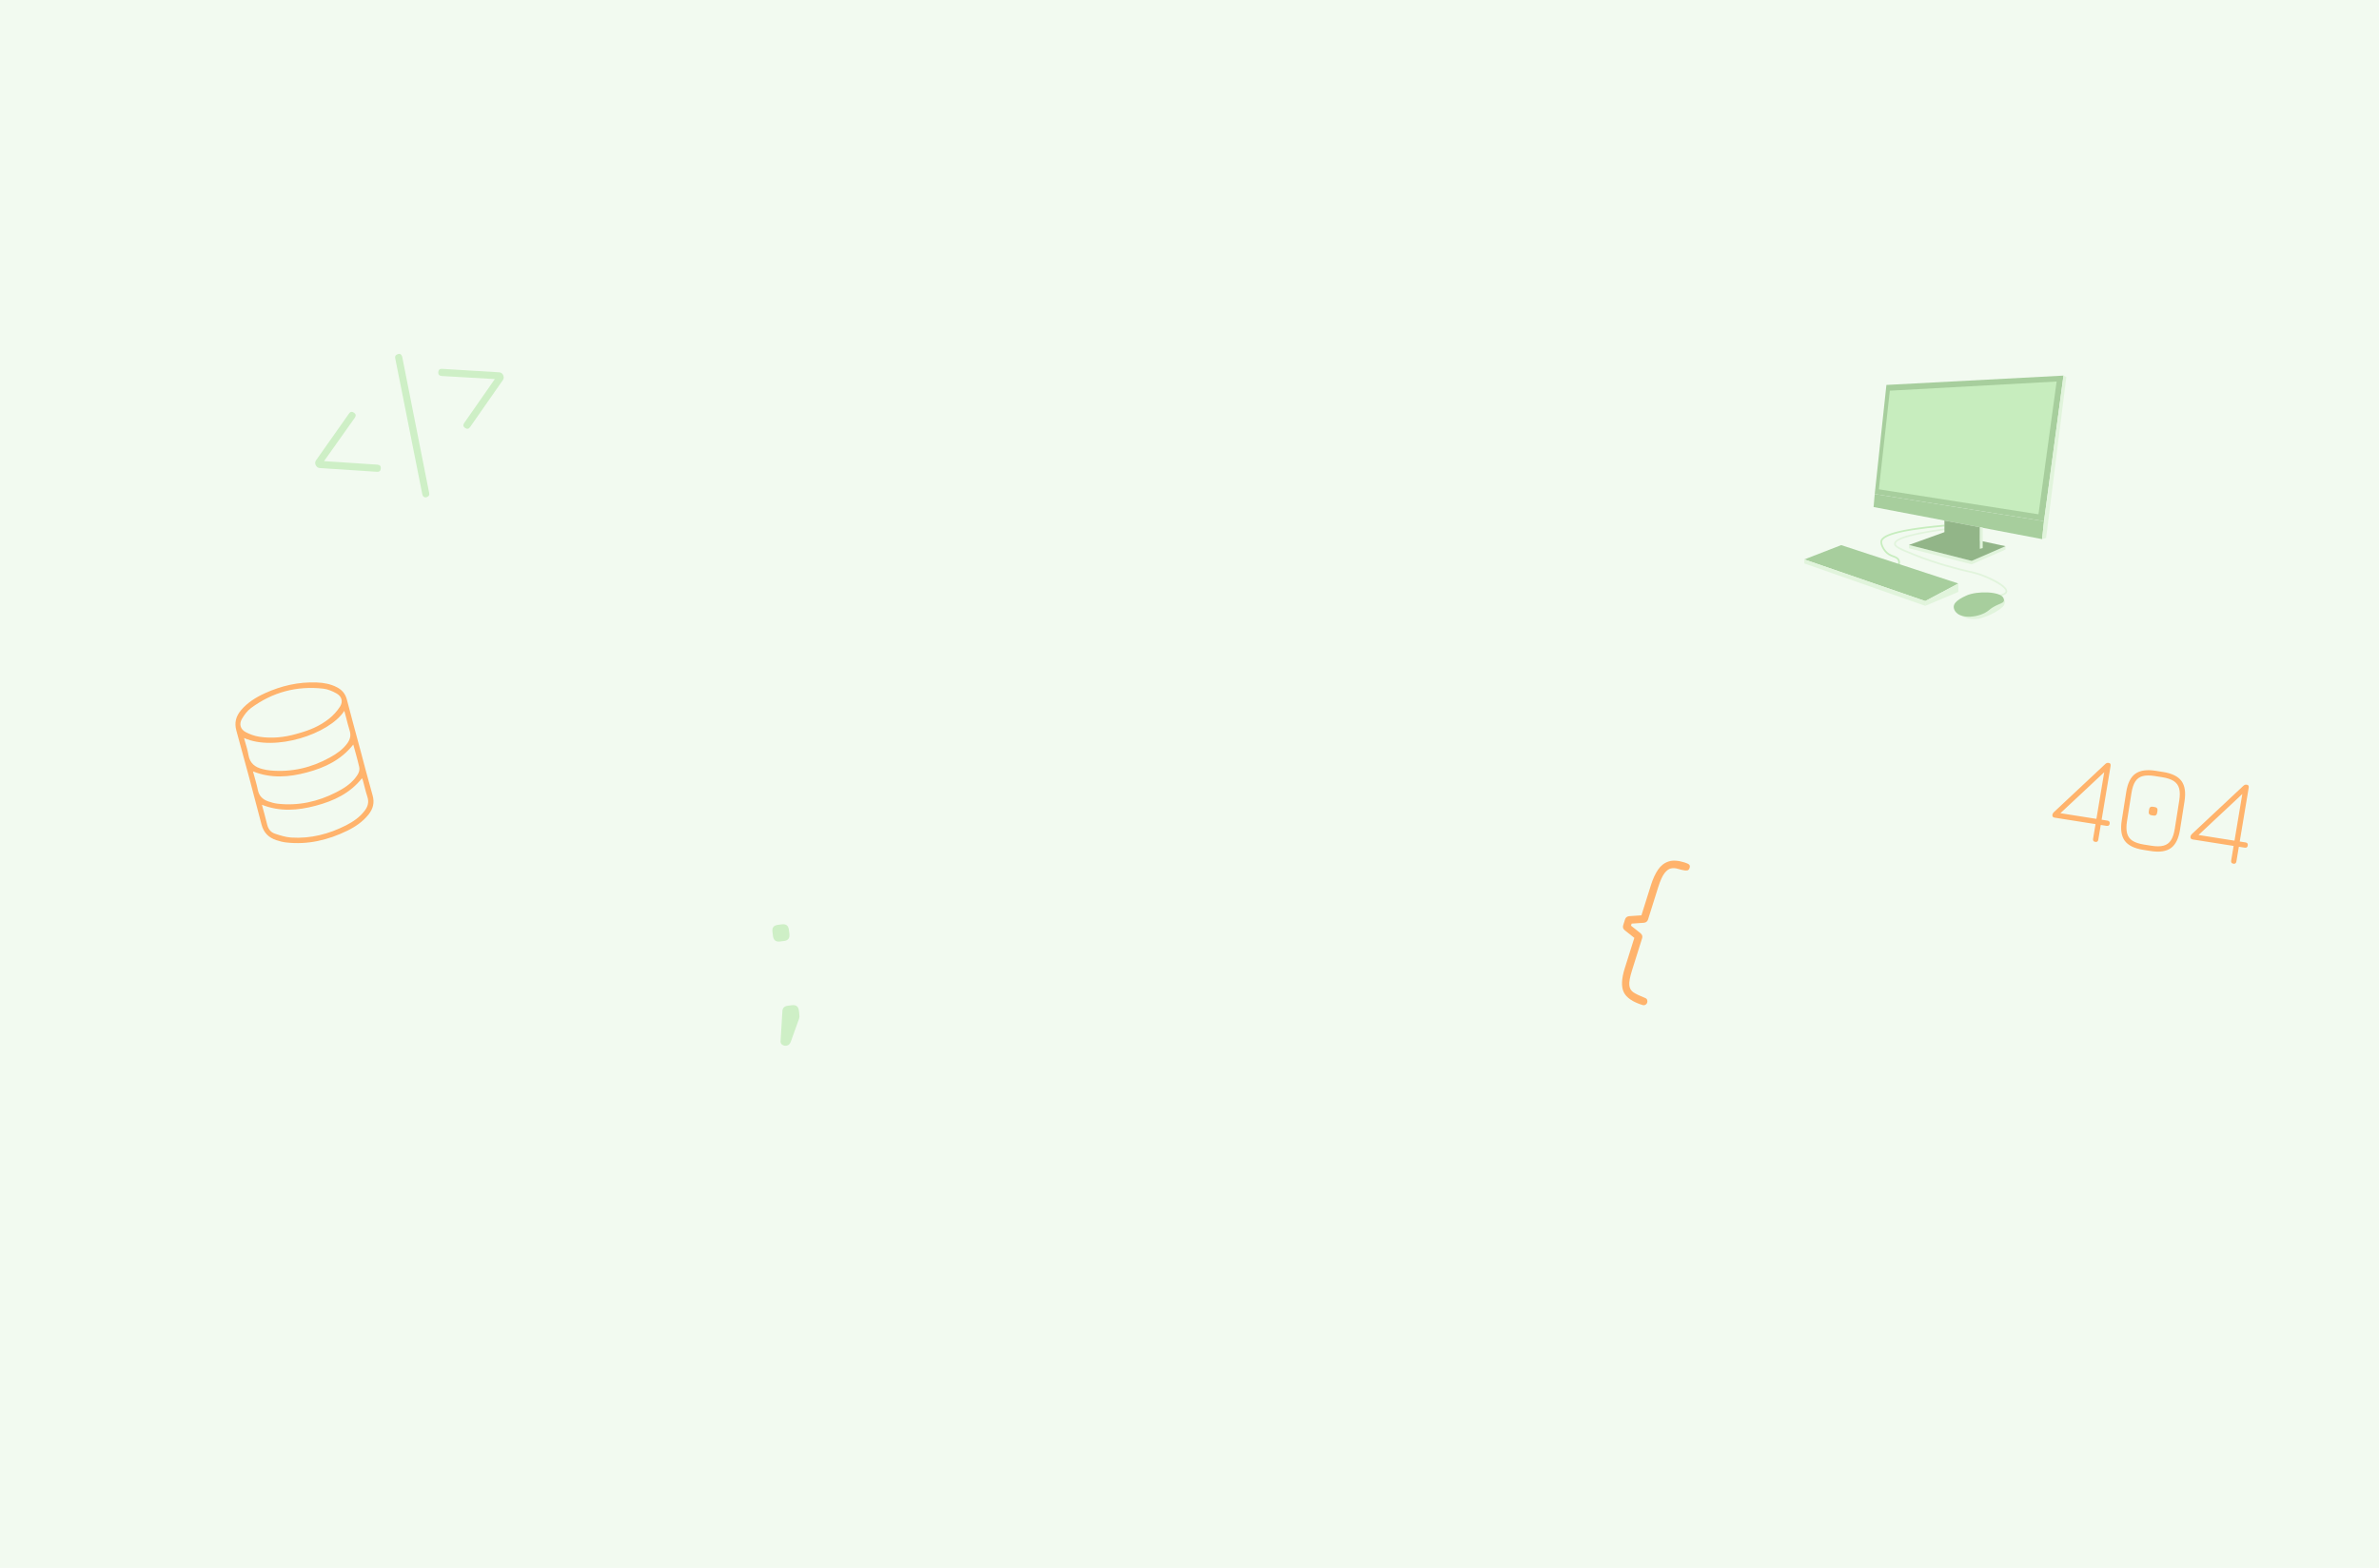
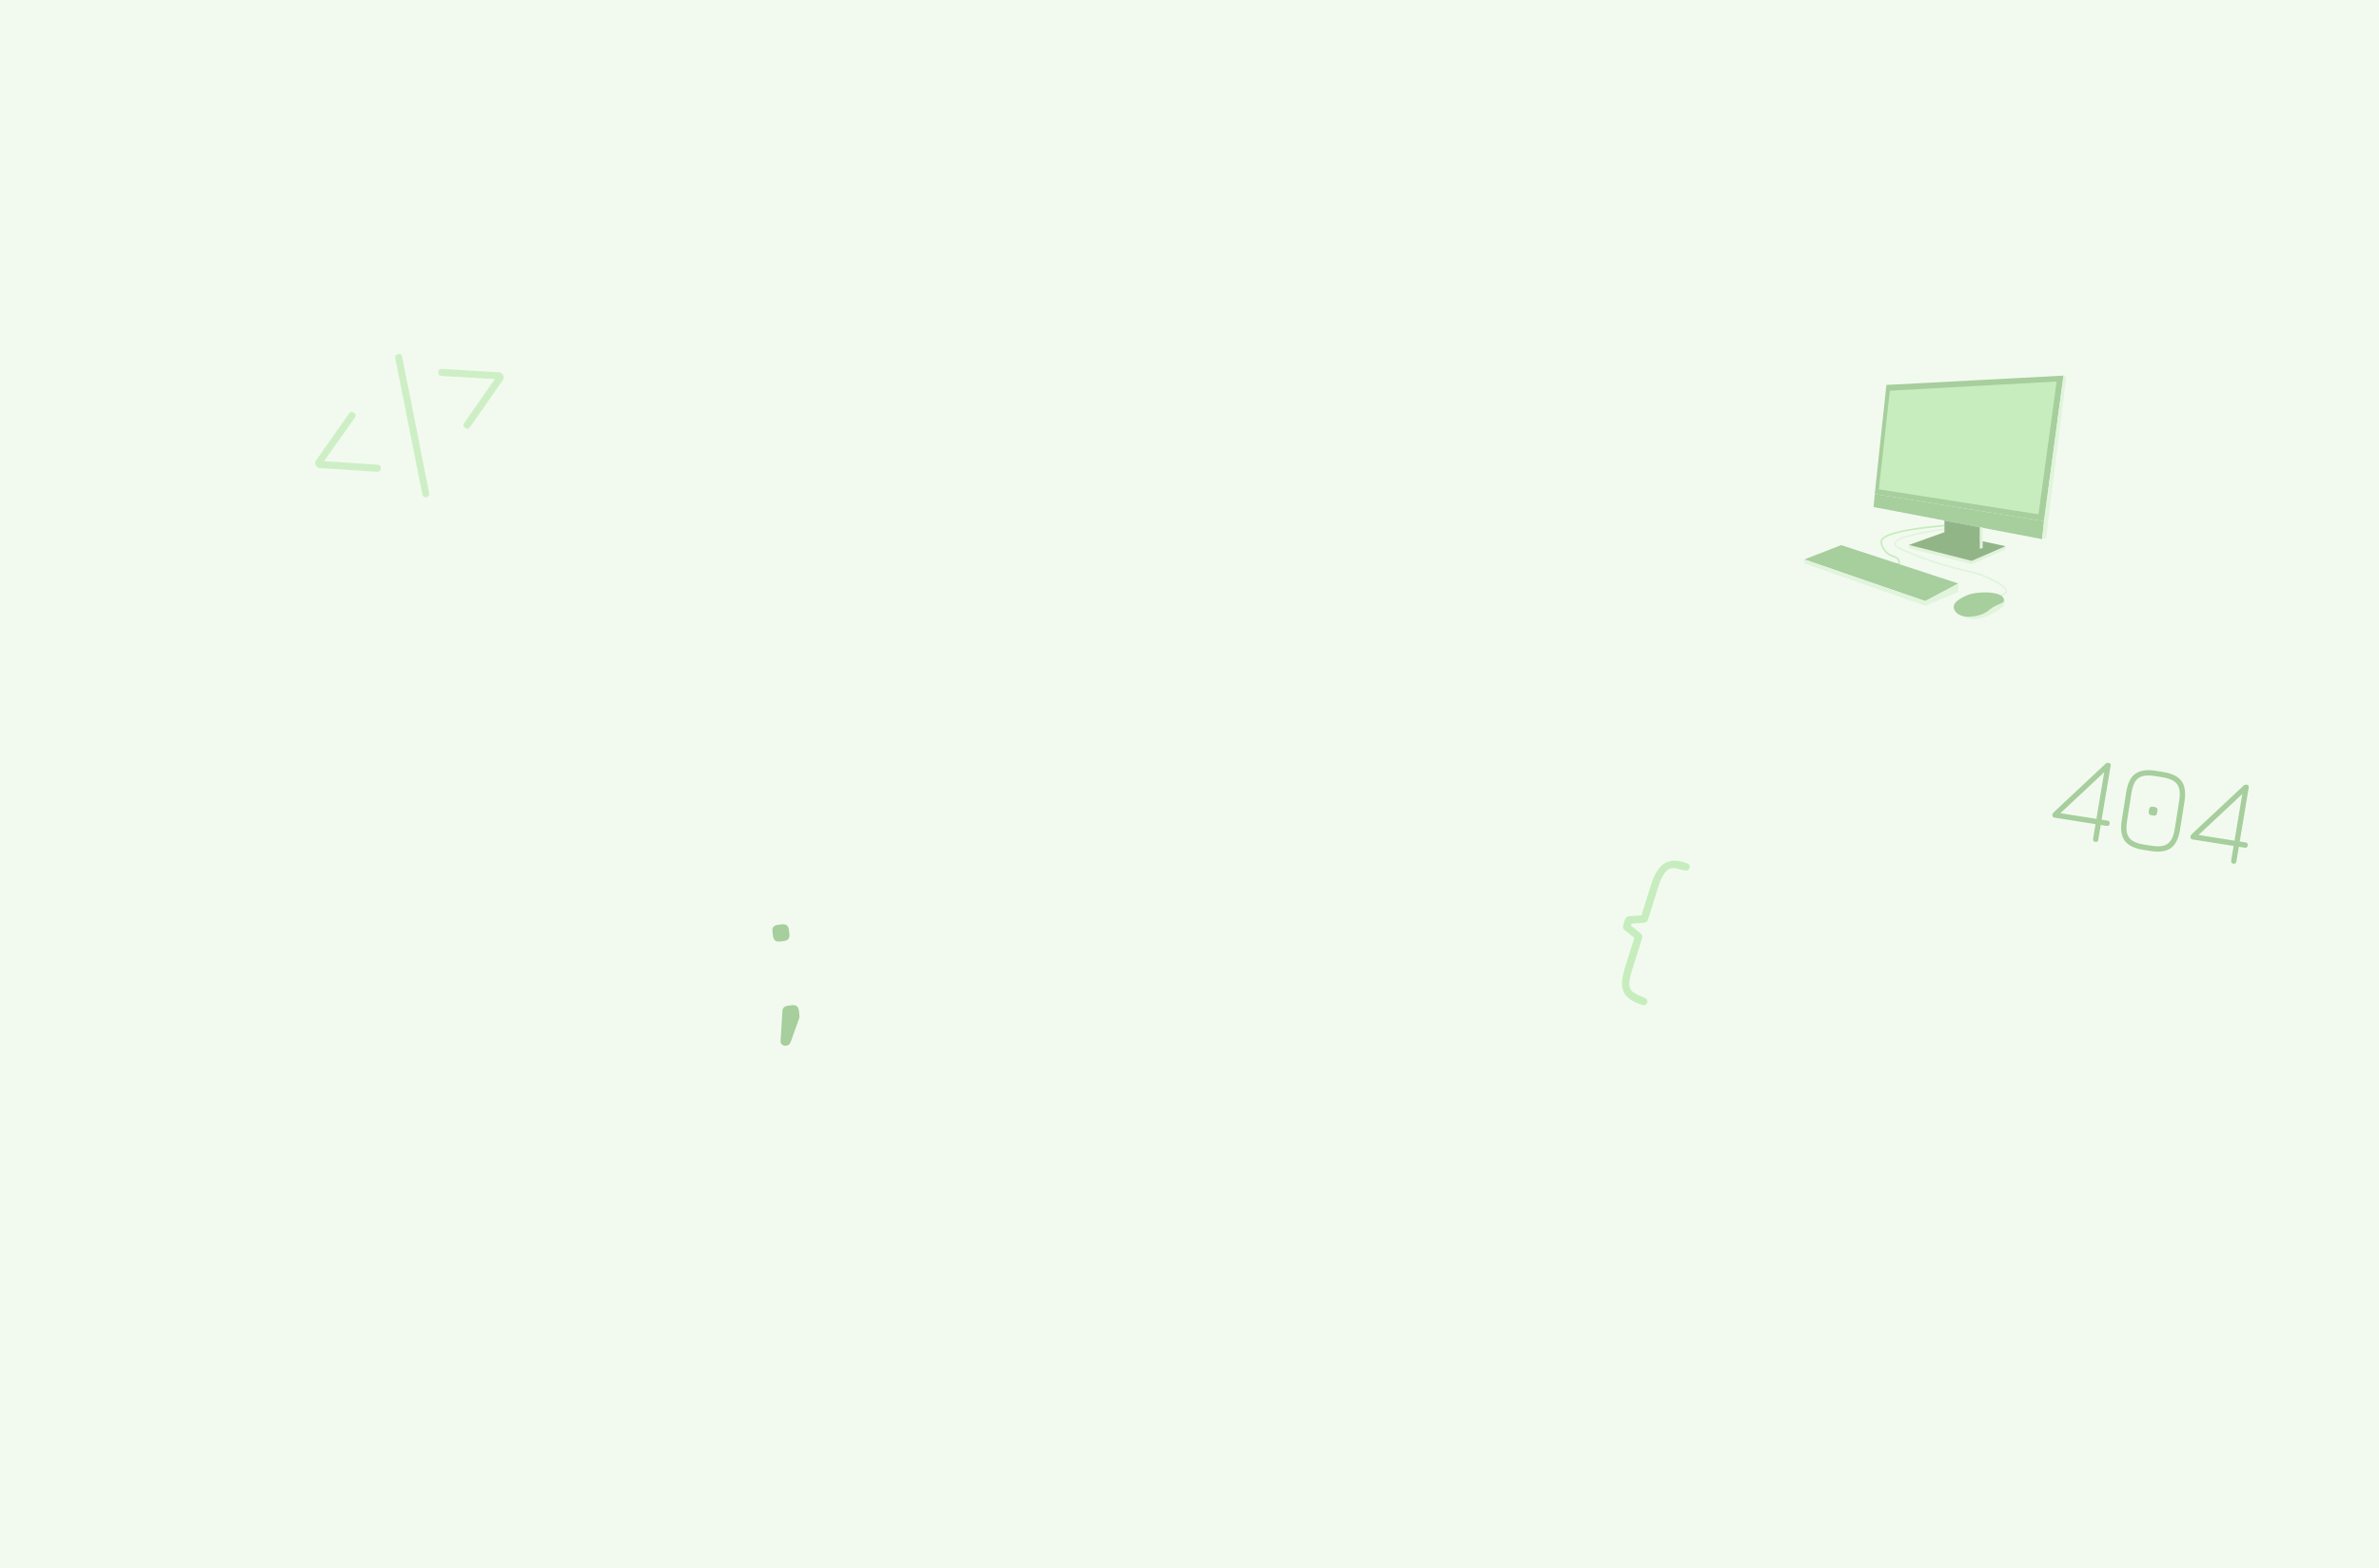
<svg xmlns="http://www.w3.org/2000/svg" id="Layer_1" data-name="Layer 1" viewBox="0 0 1638.4 1080">
  <defs>
    <clipPath id="clippath">
      <rect x="169.88" y="470.63" width="79.57" height="109.56" transform="translate(-128.84 72.17) rotate(-15)" style="fill: none;" />
    </clipPath>
  </defs>
  <rect width="1638.4" height="1080" style="fill: #f2faf0;" />
  <g>
    <path d="m262.25,322.68c-.15,1.66-1.02,2.42-2.63,2.29l-39.29-2.58c-1.31-.05-2.29-.74-2.92-2.07-.57-1.18-.46-2.3.31-3.36l22.63-32.09c.9-1.33,2.04-1.54,3.43-.62,1.33.9,1.54,2.05.62,3.43l-21.99,31.01-.55-1.15,38.1,2.51c1.66.15,2.42,1.02,2.29,2.63Z" style="fill: #ceefc6;" />
    <path d="m294.28,342.25c-.87.42-1.62.44-2.25.06-.63-.38-1.03-1.01-1.19-1.87l-18.64-93.62c-.33-1.21.1-2.11,1.29-2.67.94-.45,1.7-.52,2.28-.2.58.32,1,.97,1.26,1.96l18.54,93.67c.33,1.21-.1,2.11-1.29,2.67Z" style="fill: #ceefc6;" />
    <path d="m320.31,294.78c-1.33-.9-1.54-2.04-.62-3.43l21.84-31.32.55,1.15-37.95-2.2c-1.66-.15-2.42-1.02-2.29-2.63.15-1.65,1.02-2.42,2.63-2.29l39.19,2.38c1.31.05,2.25.67,2.82,1.86.64,1.32.57,2.51-.21,3.57l-22.53,32.29c-.9,1.33-2.05,1.54-3.43.62Z" style="fill: #ceefc6;" />
  </g>
  <g style="clip-path: url(#clippath);">
-     <path d="m247.79,515.16c2.92,10.9,5.71,21.84,8.82,32.68,1.45,5.04.33,9.26-2.78,13.17-3.93,4.95-9.03,8.43-14.63,11.17-13.29,6.49-27.23,9.8-42.09,8.11-2.31-.26-4.63-.86-6.84-1.6-5.32-1.78-8.72-5.14-10.2-10.9-5.55-21.55-11.32-43.04-17.27-64.48-1.54-5.54-.28-10.01,3.23-14.16,4.44-5.25,10.15-8.79,16.32-11.62,11.36-5.18,23.25-7.94,35.78-7.45,4.81.19,9.5,1.03,13.84,3.26,3.52,1.8,5.87,4.48,6.89,8.43,2.89,11.15,5.93,22.26,8.91,33.38h0Zm-43.44-9.71c8.91-2.39,15.76-5.29,22.19-10.34,2.94-2.31,5.6-5.25,7.63-8.4,2.23-3.45,1.2-7.05-2.4-9.07-2.8-1.58-6.01-2.95-9.16-3.3-18.28-2.05-34.96,2.43-49.75,13.36-2.55,1.88-4.62,4.69-6.25,7.47-2.07,3.52-1.08,7.12,2.52,9.06,2.9,1.56,6.19,2.73,9.44,3.23,8.7,1.34,17.33.44,25.78-2h0Zm-23.97,48.88c1.24,4.62,2.54,9.02,3.57,13.48.72,3.11,2.45,5.43,5.31,6.39,3.67,1.24,7.5,2.45,11.32,2.7,13.37.86,25.95-2.4,37.82-8.46,4.92-2.51,9.42-5.62,12.8-10.09,2.16-2.85,3.01-5.87,1.83-9.47-1.22-3.72-2.06-7.56-3.1-11.33-.15-.54-.41-1.05-.6-1.55-8.3,10.47-19.5,15.69-31.83,18.97-12.3,3.27-24.61,4.31-37.14-.66h0Zm-12.33-46c1.1,4.12,2.42,7.84,3.06,11.68.95,5.74,4.55,8.48,9.75,9.74,1.82.44,3.68.81,5.54.97,14.47,1.26,28-1.9,40.65-8.89,4.61-2.54,8.96-5.46,12.12-9.81,1.96-2.69,2.7-5.53,1.62-8.84-.97-2.97-1.65-6.04-2.46-9.06-.37-1.38-.74-2.76-1.2-4.47-10.53,16.17-47.94,28.18-69.07,18.68h0Zm75.25,4.52c-8.41,10.65-19.63,15.91-31.92,19.19-12.33,3.29-24.71,4.32-37.17-.73,1.2,4.46,2.52,8.57,3.36,12.78.84,4.2,3.4,6.6,7.17,7.91,2.13.74,4.35,1.35,6.59,1.6,14.2,1.58,27.57-1.41,40.18-7.86,4.88-2.49,9.56-5.39,13.07-9.76,1.79-2.24,3.46-4.72,2.8-7.69-1.13-5.09-2.64-10.1-4.07-15.44Z" style="fill: #ffb36c;" />
+     <path d="m247.79,515.16c2.92,10.9,5.71,21.84,8.82,32.68,1.45,5.04.33,9.26-2.78,13.17-3.93,4.95-9.03,8.43-14.63,11.17-13.29,6.49-27.23,9.8-42.09,8.11-2.31-.26-4.63-.86-6.84-1.6-5.32-1.78-8.72-5.14-10.2-10.9-5.55-21.55-11.32-43.04-17.27-64.48-1.54-5.54-.28-10.01,3.23-14.16,4.44-5.25,10.15-8.79,16.32-11.62,11.36-5.18,23.25-7.94,35.78-7.45,4.81.19,9.5,1.03,13.84,3.26,3.52,1.8,5.87,4.48,6.89,8.43,2.89,11.15,5.93,22.26,8.91,33.38h0Zm-43.44-9.71c8.91-2.39,15.76-5.29,22.19-10.34,2.94-2.31,5.6-5.25,7.63-8.4,2.23-3.45,1.2-7.05-2.4-9.07-2.8-1.58-6.01-2.95-9.16-3.3-18.28-2.05-34.96,2.43-49.75,13.36-2.55,1.88-4.62,4.69-6.25,7.47-2.07,3.52-1.08,7.12,2.52,9.06,2.9,1.56,6.19,2.73,9.44,3.23,8.7,1.34,17.33.44,25.78-2h0Zm-23.97,48.88c1.24,4.62,2.54,9.02,3.57,13.48.72,3.11,2.45,5.43,5.31,6.39,3.67,1.24,7.5,2.45,11.32,2.7,13.37.86,25.95-2.4,37.82-8.46,4.92-2.51,9.42-5.62,12.8-10.09,2.16-2.85,3.01-5.87,1.83-9.47-1.22-3.72-2.06-7.56-3.1-11.33-.15-.54-.41-1.05-.6-1.55-8.3,10.47-19.5,15.69-31.83,18.97-12.3,3.27-24.61,4.31-37.14-.66h0Zm-12.33-46c1.1,4.12,2.42,7.84,3.06,11.68.95,5.74,4.55,8.48,9.75,9.74,1.82.44,3.68.81,5.54.97,14.47,1.26,28-1.9,40.65-8.89,4.61-2.54,8.96-5.46,12.12-9.81,1.96-2.69,2.7-5.53,1.62-8.84-.97-2.97-1.65-6.04-2.46-9.06-.37-1.38-.74-2.76-1.2-4.47-10.53,16.17-47.94,28.18-69.07,18.68h0Zm75.25,4.52c-8.41,10.65-19.63,15.91-31.92,19.19-12.33,3.29-24.71,4.32-37.17-.73,1.2,4.46,2.52,8.57,3.36,12.78.84,4.2,3.4,6.6,7.17,7.91,2.13.74,4.35,1.35,6.59,1.6,14.2,1.58,27.57-1.41,40.18-7.86,4.88-2.49,9.56-5.39,13.07-9.76,1.79-2.24,3.46-4.72,2.8-7.69-1.13-5.09-2.64-10.1-4.07-15.44Z" style="fill: none;" />
  </g>
-   <path d="m541.55,720.28c-1.01.13-1.94-.09-2.78-.64-.84-.55-1.24-1.38-1.21-2.46l1.25-20.29c-.02-2.45,1.24-3.84,3.77-4.15l2.87-.36c2.81-.35,4.39.88,4.74,3.69l.23,1.86c.14,1.13.2,1.92.17,2.38s-.11.87-.23,1.23l-5.73,15.96c-.59,1.67-1.62,2.6-3.08,2.78Zm-4.45-71.77c-2.81.35-4.4-.94-4.76-3.86l-.36-2.87c-.35-2.81.88-4.39,3.7-4.74l2.87-.36c2.81-.35,4.39.88,4.74,3.69l.36,2.87c.36,2.93-.86,4.56-3.67,4.91l-2.87.36Z" style="fill: #ceefc6;" />
-   <path d="m1131.16,692.25c-6.79-2.14-11.08-5.08-12.89-8.84-1.81-3.76-1.58-9.25.69-16.47l6.59-20.95-6.56-5.19c-1.17-.97-1.54-2.13-1.12-3.47l1.27-4.03c.41-1.3,1.34-2.05,2.79-2.25l8.51-.57,6.59-20.95c1.32-4.18,2.92-7.67,4.83-10.48,1.9-2.8,4.32-4.69,7.24-5.65,2.93-.97,6.6-.75,11.02.64,1.62.51,2.68,1.02,3.19,1.52.51.51.62,1.24.32,2.18-.31.99-.76,1.56-1.35,1.72-.59.16-1.24.19-1.95.1-1.57-.24-3.15-.6-4.73-1.1s-3.14-.61-4.68-.33c-1.54.27-3.05,1.36-4.54,3.26-1.49,1.9-2.95,5.13-4.39,9.71l-7,22.25c-.41,1.3-1.34,2.05-2.79,2.25l-8.51.58-.45,1.42,6.56,5.19c1.17.97,1.54,2.13,1.12,3.47l-7,22.25c-1.43,4.54-2.04,7.91-1.82,10.13.21,2.21,1.22,3.88,3.01,5.01s4.33,2.34,7.61,3.63c.9.32,1.45.8,1.66,1.43s.23,1.24.04,1.83c-.22.71-.64,1.23-1.27,1.55-.62.33-1.29.38-2,.15Z" style="fill: #ffb36c;" />
+   <path d="m541.55,720.28c-1.01.13-1.94-.09-2.78-.64-.84-.55-1.24-1.38-1.21-2.46l1.25-20.29c-.02-2.45,1.24-3.84,3.77-4.15l2.87-.36c2.81-.35,4.39.88,4.74,3.69l.23,1.86c.14,1.13.2,1.92.17,2.38s-.11.87-.23,1.23l-5.73,15.96c-.59,1.67-1.62,2.6-3.08,2.78Zm-4.45-71.77c-2.81.35-4.4-.94-4.76-3.86l-.36-2.87c-.35-2.81.88-4.39,3.7-4.74l2.87-.36c2.81-.35,4.39.88,4.74,3.69l.36,2.87c.36,2.93-.86,4.56-3.67,4.91l-2.87.36Z" style="fill: #a7ce9d;" />
+   <path d="m1131.16,692.25c-6.79-2.14-11.08-5.08-12.89-8.84-1.81-3.76-1.58-9.25.69-16.47l6.59-20.95-6.56-5.19c-1.17-.97-1.54-2.13-1.12-3.47l1.27-4.03c.41-1.3,1.34-2.05,2.79-2.25l8.51-.57,6.59-20.95c1.32-4.18,2.92-7.67,4.83-10.48,1.9-2.8,4.32-4.69,7.24-5.65,2.93-.97,6.6-.75,11.02.64,1.62.51,2.68,1.02,3.19,1.52.51.51.62,1.24.32,2.18-.31.99-.76,1.56-1.35,1.72-.59.16-1.24.19-1.95.1-1.57-.24-3.15-.6-4.73-1.1s-3.14-.61-4.68-.33c-1.54.27-3.05,1.36-4.54,3.26-1.49,1.9-2.95,5.13-4.39,9.71l-7,22.25c-.41,1.3-1.34,2.05-2.79,2.25l-8.51.58-.45,1.42,6.56,5.19c1.17.97,1.54,2.13,1.12,3.47l-7,22.25c-1.43,4.54-2.04,7.91-1.82,10.13.21,2.21,1.22,3.88,3.01,5.01,1.79,1.13,4.33,2.34,7.61,3.63.9.32,1.45.8,1.66,1.43.21.63.23,1.24.04,1.83-.22.71-.64,1.23-1.27,1.55-.62.33-1.29.38-2,.15Z" style="fill: #c7edbe;" />
  <g>
-     <path d="m1443,579.88c-1.21-.19-1.71-.89-1.52-2.09l7.9-47.22.62.54-31.81,29.76-.64-.98,33.85,5.35c.6.1,1.03.32,1.28.67.25.35.33.82.24,1.43-.19,1.21-.89,1.71-2.09,1.52l-35.83-5.66c-1.21-.19-1.71-.89-1.52-2.09.09-.57.45-1.17,1.07-1.77l35.33-33.08c.38-.35.75-.59,1.11-.71.36-.12.79-.14,1.31-.06,1.03.16,1.46.85,1.26,2.05l-8.48,50.84c-.19,1.2-.89,1.71-2.09,1.52Z" style="fill: #ffb36c;" />
-     <path d="m1475.95,585.35c-6.11-.97-10.34-3.05-12.67-6.26-2.33-3.21-3.01-7.87-2.05-13.99l3.09-19.55c.97-6.12,3.06-10.32,6.3-12.62,3.23-2.3,7.88-2.97,13.94-2.01l5.17.82c6.11.97,10.34,3.05,12.67,6.26,2.33,3.21,3.02,7.87,2.05,13.99l-3.08,19.47c-.97,6.11-3.05,10.34-6.26,12.67-3.21,2.33-7.87,3.02-13.98,2.05l-5.17-.82Zm.57-3.62l5.17.82c3.39.54,6.16.51,8.33-.07,2.17-.58,3.86-1.82,5.09-3.7,1.22-1.88,2.1-4.51,2.64-7.9l3.08-19.47c.54-3.39.51-6.16-.07-8.33-.59-2.17-1.82-3.86-3.7-5.09-1.88-1.22-4.52-2.1-7.9-2.64l-5.17-.82c-3.39-.54-6.17-.52-8.33.05-2.16.57-3.86,1.79-5.08,3.66-1.22,1.87-2.1,4.49-2.64,7.88l-3.09,19.55c-.54,3.39-.51,6.16.07,8.33.58,2.17,1.82,3.86,3.7,5.09,1.88,1.22,4.52,2.1,7.9,2.64Zm5.13-20.2c-1.44-.23-2.04-1.09-1.8-2.58l.23-1.46c.23-1.44,1.06-2.04,2.49-1.81l1.46.23c1.44.23,2.04,1.06,1.81,2.49l-.23,1.46c-.24,1.49-1.07,2.13-2.51,1.9l-1.46-.23Z" style="fill: #ffb36c;" />
-     <path d="m1538.1,594.9c-1.21-.19-1.71-.89-1.52-2.09l7.9-47.22.62.54-31.81,29.76-.64-.98,33.85,5.35c.6.1,1.03.32,1.28.67.25.35.33.82.24,1.43-.19,1.21-.89,1.71-2.1,1.52l-35.83-5.66c-1.21-.19-1.71-.89-1.52-2.09.09-.57.45-1.17,1.08-1.77l35.33-33.08c.38-.35.75-.59,1.11-.71.36-.12.79-.14,1.31-.06,1.03.16,1.46.85,1.27,2.05l-8.48,50.84c-.19,1.2-.89,1.71-2.09,1.52Z" style="fill: #ffb36c;" />
+     <path d="m1443,579.88c-1.21-.19-1.71-.89-1.52-2.09l7.9-47.22.62.54-31.81,29.76-.64-.98,33.85,5.35c.6.1,1.03.32,1.28.67.25.35.33.82.24,1.43-.19,1.21-.89,1.71-2.09,1.52l-35.83-5.66c-1.21-.19-1.71-.89-1.52-2.09.09-.57.45-1.17,1.07-1.77l35.33-33.08c.38-.35.75-.59,1.11-.71.36-.12.79-.14,1.31-.06,1.03.16,1.46.85,1.26,2.05l-8.48,50.84c-.19,1.2-.89,1.71-2.09,1.52Z" style="fill: #a7ce9d;" />
+     <path d="m1475.95,585.35c-6.11-.97-10.34-3.05-12.67-6.26-2.33-3.21-3.01-7.87-2.05-13.99l3.09-19.55c.97-6.12,3.06-10.32,6.3-12.62,3.23-2.3,7.88-2.97,13.94-2.01l5.17.82c6.11.97,10.34,3.05,12.67,6.26,2.33,3.21,3.02,7.87,2.05,13.99l-3.08,19.47c-.97,6.11-3.05,10.34-6.26,12.67-3.21,2.33-7.87,3.02-13.98,2.05l-5.17-.82Zm.57-3.62l5.17.82c3.39.54,6.16.51,8.33-.07,2.17-.58,3.86-1.82,5.09-3.7,1.22-1.88,2.1-4.51,2.64-7.9l3.08-19.47c.54-3.39.51-6.16-.07-8.33-.59-2.17-1.82-3.86-3.7-5.09-1.88-1.22-4.52-2.1-7.9-2.64l-5.17-.82c-3.39-.54-6.17-.52-8.33.05-2.16.57-3.86,1.79-5.08,3.66-1.22,1.87-2.1,4.49-2.64,7.88l-3.09,19.55c-.54,3.39-.51,6.16.07,8.33.58,2.17,1.82,3.86,3.7,5.09,1.88,1.22,4.52,2.1,7.9,2.64Zm5.13-20.2c-1.44-.23-2.04-1.09-1.8-2.58l.23-1.46c.23-1.44,1.06-2.04,2.49-1.81l1.46.23c1.44.23,2.04,1.06,1.81,2.49l-.23,1.46c-.24,1.49-1.07,2.13-2.51,1.9l-1.46-.23Z" style="fill: #a7ce9d;" />
+     <path d="m1538.1,594.9c-1.21-.19-1.71-.89-1.52-2.09l7.9-47.22.62.54-31.81,29.76-.64-.98,33.85,5.35c.6.1,1.03.32,1.28.67.25.35.33.82.24,1.43-.19,1.21-.89,1.71-2.1,1.52l-35.83-5.66c-1.21-.19-1.71-.89-1.52-2.09.09-.57.45-1.17,1.08-1.77l35.33-33.08c.38-.35.75-.59,1.11-.71.36-.12.79-.14,1.31-.06,1.03.16,1.46.85,1.27,2.05l-8.48,50.84c-.19,1.2-.89,1.71-2.09,1.52Z" style="fill: #a7ce9d;" />
  </g>
  <g>
    <polygon points="1381.18 376.21 1381.18 378.52 1357.86 388.71 1357.86 386.34 1381.18 376.21" style="fill: #e1f4dc;" />
    <polygon points="1314.66 375.36 1314.66 377.66 1357.86 388.71 1357.86 386.34 1314.66 375.36" style="fill: #e1f4dc;" />
    <path d="m1375.27,409.96c4.84-.74,5.78-1.9,5.91-2.52.56-2.61-8.37-7.38-14.12-9.77-4.57-1.9-7.85-2.65-12.01-3.6l-1.4-.32c-4.47-1.03-20.26-4.89-35.97-11.26-9.24-3.74-13.32-5.5-13.26-7.93.06-2.56,3.9-6.47,36.39-10.84l.16,1.17c-23.06,3.1-35.29,6.45-35.36,9.69-.04,1.56,3.6,3.19,12.52,6.8,15.62,6.33,31.34,10.17,35.79,11.2l1.4.32c4.05.92,7.55,1.72,12.2,3.66,9.89,4.11,15.43,8.26,14.83,11.11-.35,1.66-2.61,2.79-6.89,3.45h0l-.18-1.17Z" style="fill: #e1f4dc;" />
    <path d="m1308.2,389.22l-1.13-.36c.33-1.06.34-1.98.02-2.75-.53-1.26-1.8-1.74-3.41-2.35-1-.38-2.13-.81-3.2-1.5-3.64-2.34-5.66-7.03-5.45-9.24.32-3.33,5.24-8.16,44.13-11.59l.1,1.18c-35.06,3.09-42.77,7.43-43.06,10.52-.15,1.59,1.44,5.91,4.91,8.13.97.62,1.99,1.01,2.98,1.39,1.73.66,3.36,1.28,4.08,3,.43,1.03.44,2.23.02,3.56Z" style="fill: #c7edbe;" />
    <polygon points="1268.02 375.47 1242.62 385.33 1325.91 414.02 1348.68 401.91 1268.02 375.47" style="fill: #a7ce9d;" />
    <polygon points="1242.62 388.1 1325.91 417.31 1325.91 414.02 1242.62 385.33 1242.62 388.1" style="fill: #e1f4dc;" />
    <polygon points="1348.68 407.7 1325.91 417.31 1325.91 414.02 1348.68 401.91 1348.68 407.7" style="fill: #e1f4dc;" />
    <path d="m1362.83,426.19s10.02-2.35,16.39-8.17c1.02-.93,1.62-2.26,1.5-3.63-.05-.58-.21-1.11-.58-1.36-1.07-.72-29.23,11.06-29.23,11.06,0,0,4.23,3.28,11.92,2.1Z" style="fill: #e1f4dc;" />
    <path d="m1379.73,411.85c2,4.46-3.7,3.06-9.98,8.44-5.82,4.99-19.56,6.69-23.31.61-2.56-4.16.29-7.31,7.83-10.7,7.54-3.39,23.46-2.81,25.46,1.64Z" style="fill: #a7ce9d;" />
    <g>
      <polygon points="1407.69 358.98 1291.11 340.29 1299.16 265.14 1421.11 258.71 1407.69 358.98" style="fill: #a7ce9d;" />
      <polygon points="1301.51 269.11 1416.38 262.79 1403.88 354.24 1293.96 337.04 1301.51 269.11" style="fill: #c7edbe;" />
      <polygon points="1406.38 371.34 1290.32 349.24 1291.11 340.29 1407.69 358.98 1406.38 371.34" style="fill: #a7ce9d;" />
      <polygon points="1406.38 371.34 1409.14 370.51 1423.09 259.63 1421.11 258.71 1407.69 358.98 1406.38 371.34" style="fill: #e1f4dc;" />
      <polygon points="1339.11 358.53 1339.11 366.54 1314.66 375.36 1357.89 386.34 1381.18 376.21 1363.68 372.44 1363.71 363.22 1339.11 358.53" style="fill: #92b588;" />
      <polygon points="1365.48 363.47 1365.48 377.53 1363.48 378.02 1363.48 363.09 1365.48 363.47" style="fill: #e1f4dc;" />
    </g>
  </g>
</svg>
